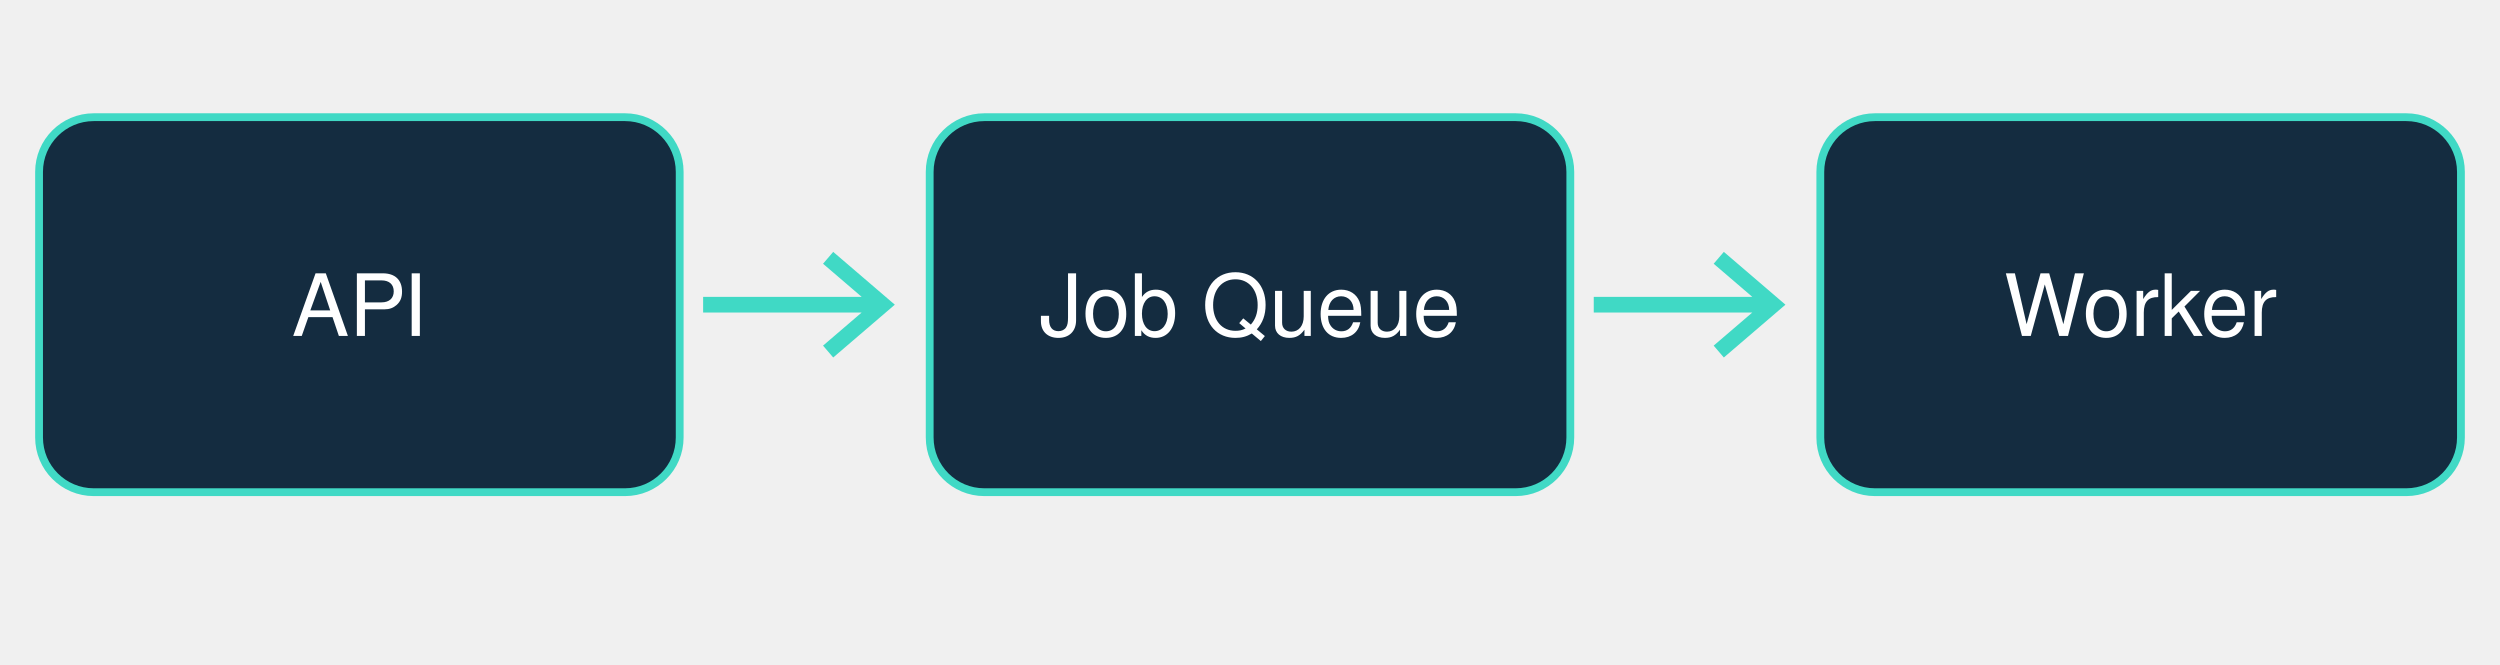
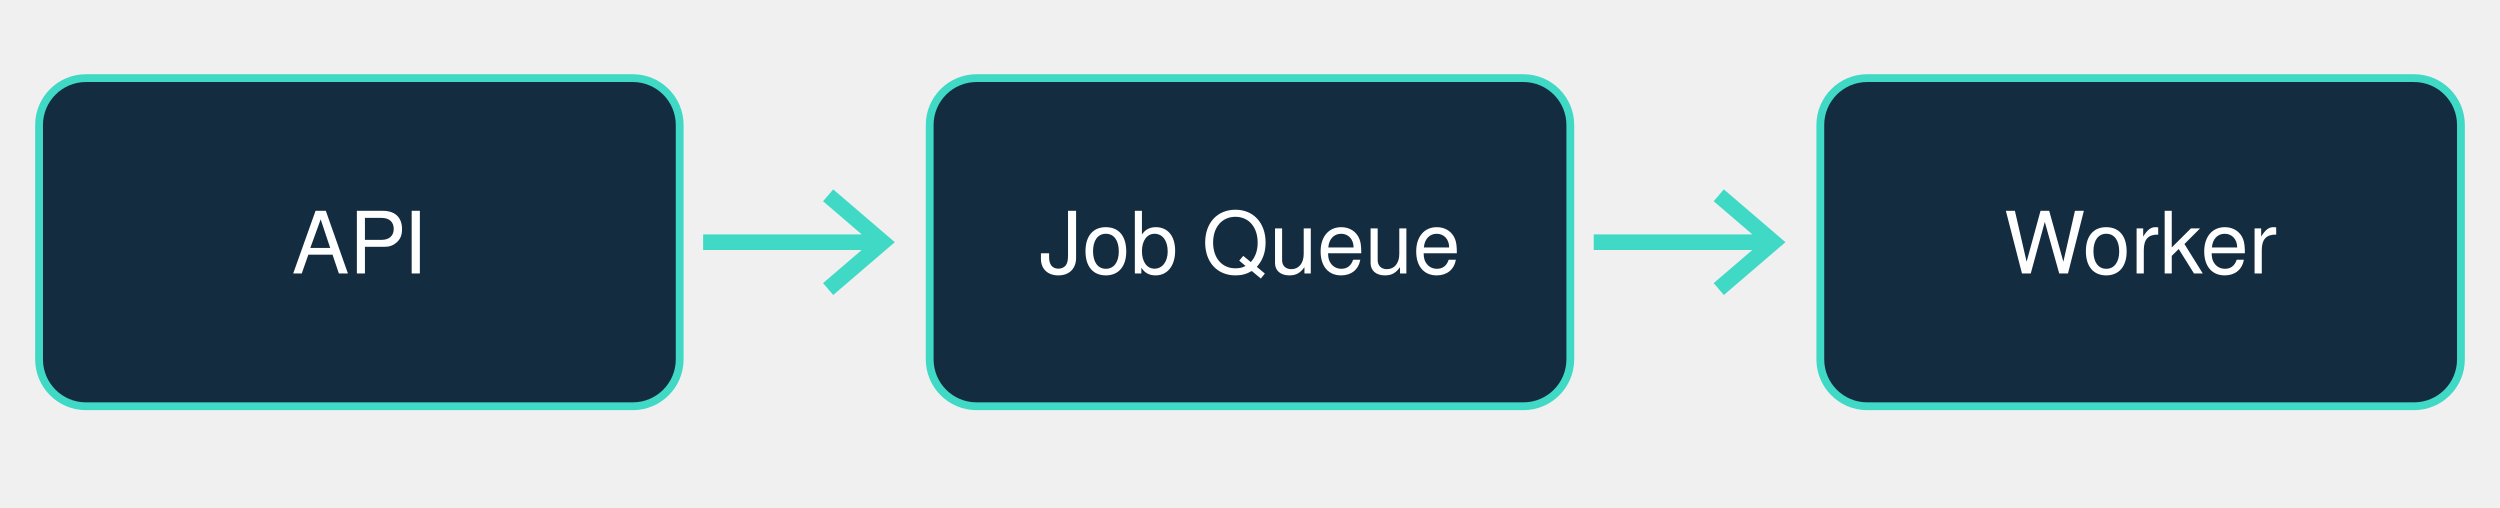
- <svg xmlns="http://www.w3.org/2000/svg" font-family="-apple-system-body, ui-sans-serif, -apple-system, system-ui, &quot;Segoe UI&quot;, Helvetica, &quot;Apple Color Emoji&quot;, Arial, sans-serif, &quot;Segoe UI Emoji&quot;, &quot;Segoe UI Symbol&quot;" font-weight="400" data-d-component="svg" fill="currentColor" style="color:rgb(237, 237, 237)" viewBox="0 0 320 85" width="100%">
-   <rect x="5" y="15" width="82" height="48" rx="7" fill="#142c40" stroke="#40d9c5" />
-   <text x="46" y="43" fill="#ffffff" font-size="11" text-anchor="middle">API</text>
-   <rect x="119" y="15" width="82" height="48" rx="7" fill="#142c40" stroke="#40d9c5" />
-   <text x="160" y="43" fill="#ffffff" font-size="11" text-anchor="middle">Job Queue</text>
-   <rect x="233" y="15" width="82" height="48" rx="7" fill="#142c40" stroke="#40d9c5" />
-   <text x="274" y="43" fill="#ffffff" font-size="11" text-anchor="middle">Worker</text>
-   <path d="M90 39 H113 M106 33 L113 39 L106 45 M204 39 H227 M220 33 L227 39 L220 45" fill="none" stroke="#40d9c5" stroke-width="2" />
+ <svg xmlns="http://www.w3.org/2000/svg" font-family="-apple-system-body, ui-sans-serif, -apple-system, system-ui, &quot;Segoe UI&quot;, Helvetica, &quot;Apple Color Emoji&quot;, Arial, sans-serif, &quot;Segoe UI Emoji&quot;, &quot;Segoe UI Symbol&quot;" font-weight="400" data-d-component="svg" fill="currentColor" style="color:rgb(237, 237, 237)" viewBox="0 0 320 65" width="100%">
+   <rect x="5" y="10" width="82" height="42" rx="6" fill="#142c40" stroke="#40d9c5" />
+   <text x="46" y="35" fill="#ffffff" font-size="11" text-anchor="middle">API</text>
+   <rect x="119" y="10" width="82" height="42" rx="6" fill="#142c40" stroke="#40d9c5" />
+   <text x="160" y="35" fill="#ffffff" font-size="11" text-anchor="middle">Job Queue</text>
+   <rect x="233" y="10" width="82" height="42" rx="6" fill="#142c40" stroke="#40d9c5" />
+   <text x="274" y="35" fill="#ffffff" font-size="11" text-anchor="middle">Worker</text>
+   <path d="M90 31 H113 M106 25 L113 31 L106 37 M204 31 H227 M220 25 L227 31 L220 37" fill="none" stroke="#40d9c5" stroke-width="2" />
</svg>
